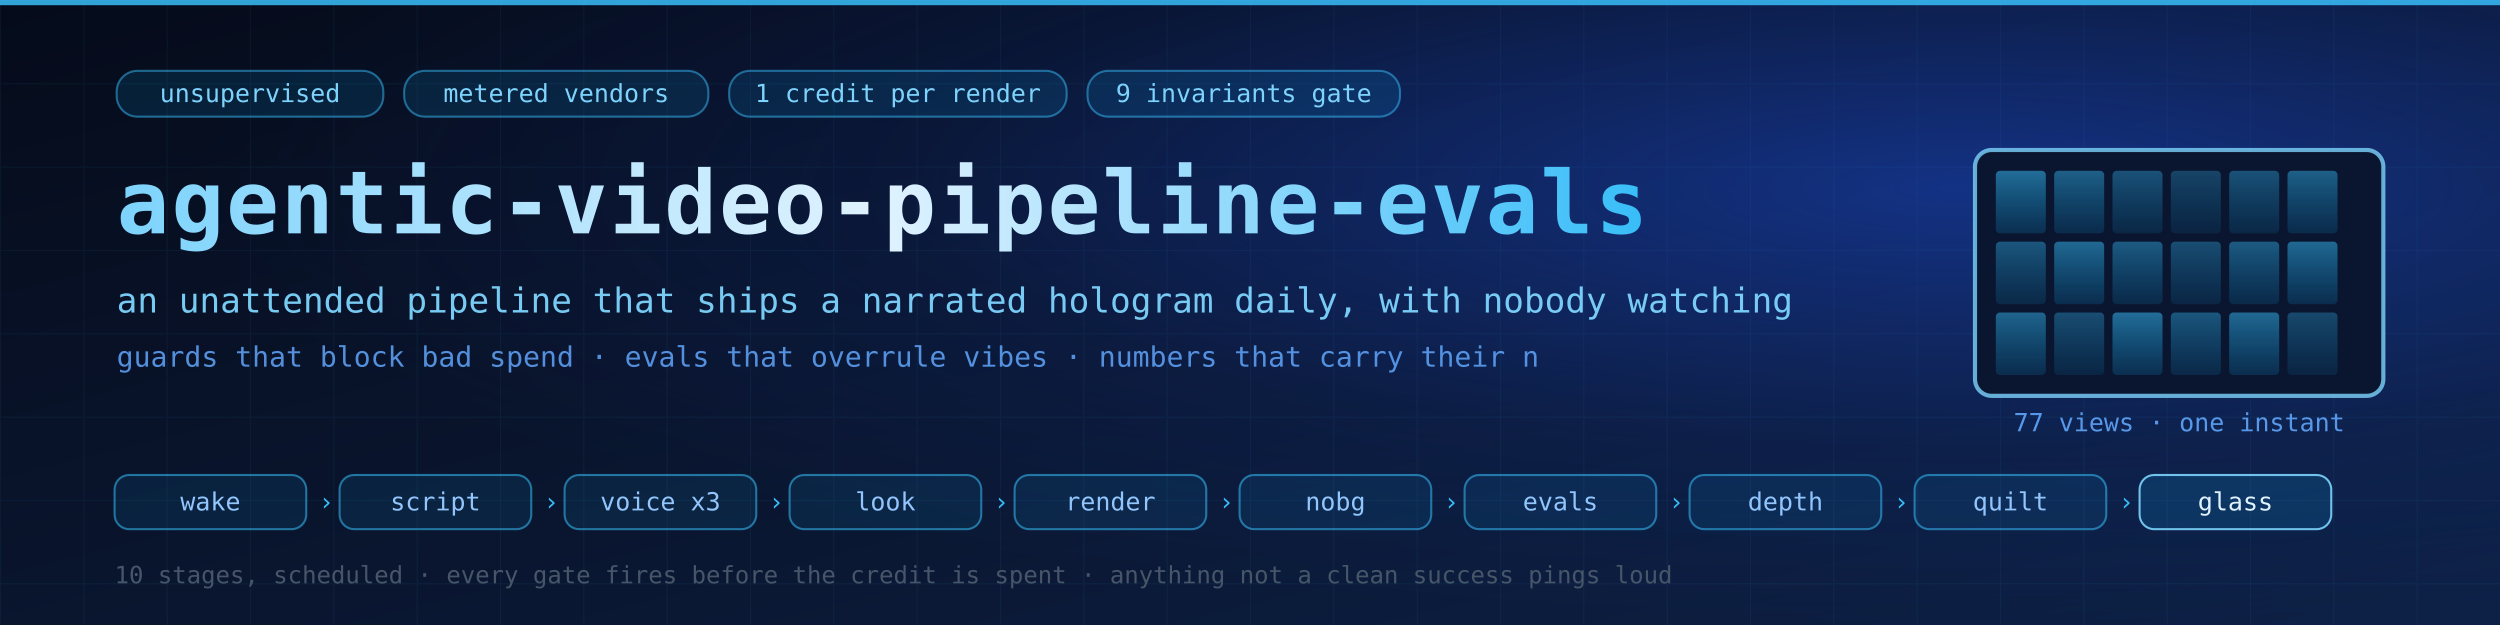
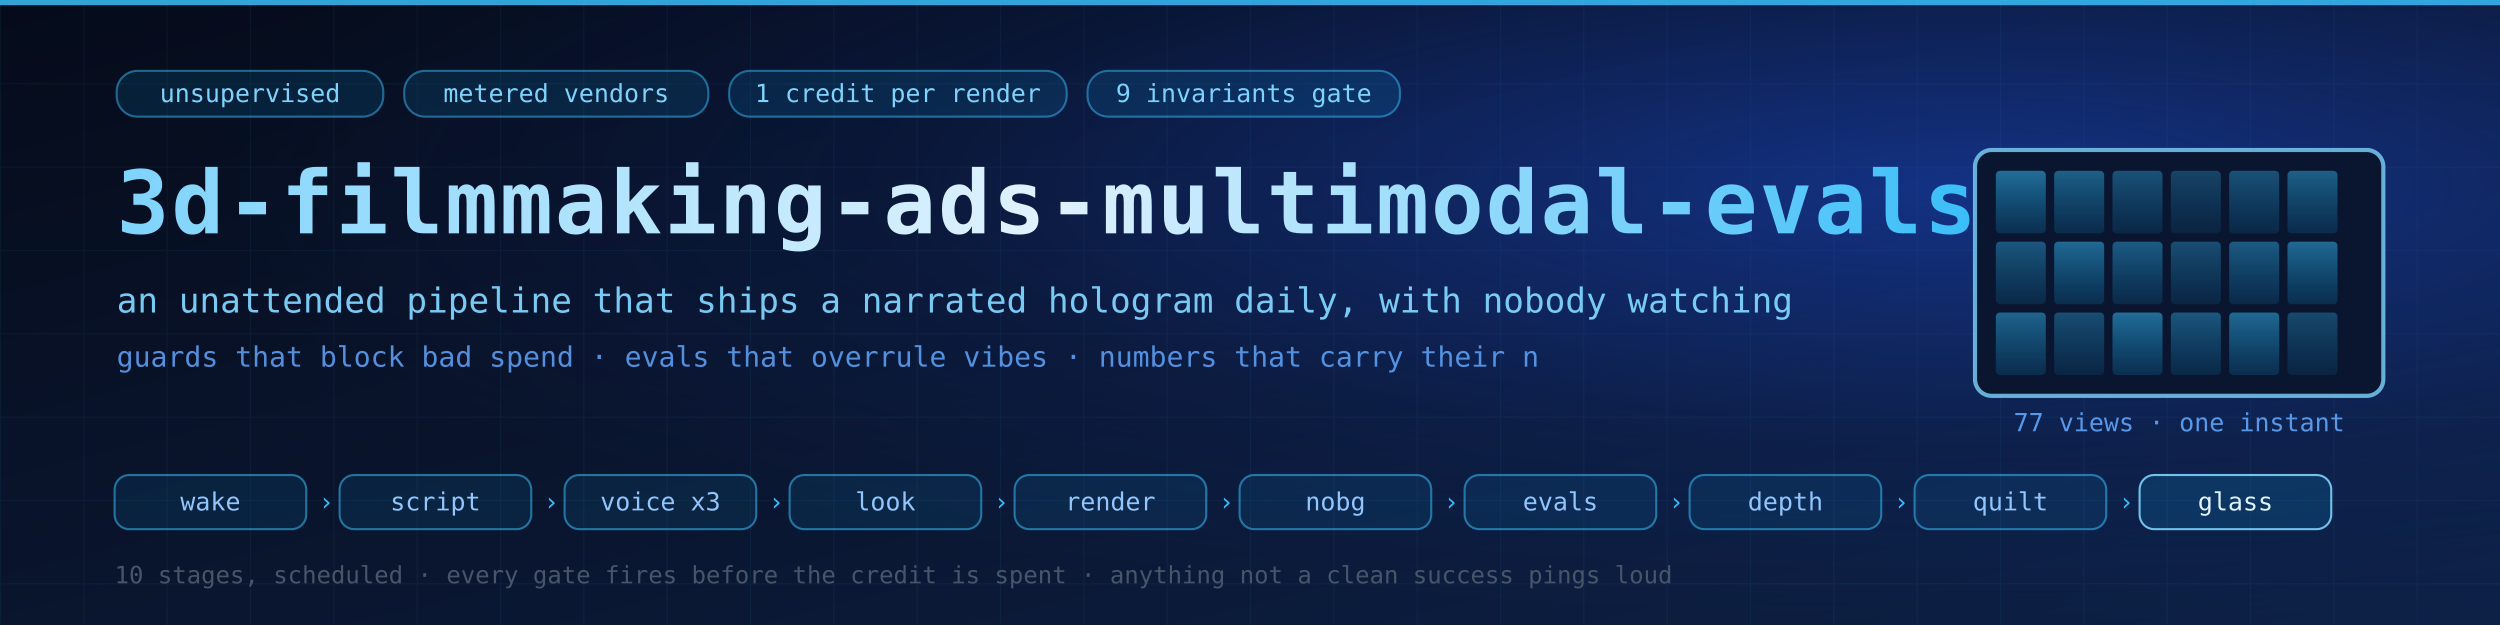
- <svg xmlns="http://www.w3.org/2000/svg" width="1200" height="300" viewBox="0 0 1200 300" role="img" aria-label="agentic video pipeline evals">
+ <svg xmlns="http://www.w3.org/2000/svg" width="1200" height="300" viewBox="0 0 1200 300" role="img" aria-label="3d filmmaking ads multimodal evals">
  <defs>
    <linearGradient id="bg" x1="0" y1="0" x2="1" y2="1">
      <stop offset="0%" stop-color="#050b1a" />
      <stop offset="55%" stop-color="#0a1630" />
      <stop offset="100%" stop-color="#0d2147" />
    </linearGradient>
    <linearGradient id="title" x1="0" y1="0" x2="1" y2="0">
      <stop offset="0%" stop-color="#7dd3fc" />
      <stop offset="50%" stop-color="#e0f2fe" />
      <stop offset="100%" stop-color="#38bdf8" />
    </linearGradient>
    <radialGradient id="glow" cx="78%" cy="30%" r="70%">
      <stop offset="0%" stop-color="#1d4ed8" stop-opacity=".5" />
      <stop offset="60%" stop-color="#1d4ed8" stop-opacity=".1" />
      <stop offset="100%" stop-color="#1d4ed8" stop-opacity="0" />
    </radialGradient>
    <pattern id="grid" width="40" height="40" patternUnits="userSpaceOnUse">
      <path d="M 40 0 L 0 0 0 40" fill="none" stroke="#38bdf8" stroke-opacity=".06" stroke-width="1" />
    </pattern>
    <linearGradient id="tile" x1="0" y1="0" x2="0" y2="1">
      <stop offset="0%" stop-color="#38bdf8" stop-opacity=".55" />
      <stop offset="100%" stop-color="#0ea5e9" stop-opacity=".18" />
    </linearGradient>
  </defs>
  <rect width="1200" height="300" fill="url(#bg)" />
  <rect width="1200" height="300" fill="url(#grid)" />
  <rect width="1200" height="300" fill="url(#glow)" />
  <rect x="0" y="0" width="1200" height="2.5" fill="#38bdf8" opacity=".85" />
  <g font-family="ui-monospace, SFMono-Regular, Menlo, monospace" font-size="12">
    <rect x="56" y="34" rx="10" width="128" height="22" fill="#0ea5e9" fill-opacity=".13" stroke="#38bdf8" stroke-opacity=".5" />
    <text x="120" y="49" fill="#7dd3fc" text-anchor="middle">unsupervised</text>
    <rect x="194" y="34" rx="10" width="146" height="22" fill="#0ea5e9" fill-opacity=".13" stroke="#38bdf8" stroke-opacity=".5" />
    <text x="267" y="49" fill="#7dd3fc" text-anchor="middle">metered vendors</text>
    <rect x="350" y="34" rx="10" width="162" height="22" fill="#0ea5e9" fill-opacity=".13" stroke="#38bdf8" stroke-opacity=".5" />
    <text x="431" y="49" fill="#7dd3fc" text-anchor="middle">1 credit per render</text>
    <rect x="522" y="34" rx="10" width="150" height="22" fill="#0ea5e9" fill-opacity=".13" stroke="#38bdf8" stroke-opacity=".5" />
    <text x="597" y="49" fill="#7dd3fc" text-anchor="middle">9 invariants gate</text>
  </g>
-   <text x="56" y="112" font-family="ui-monospace, SFMono-Regular, Menlo, monospace" font-size="42" font-weight="700" fill="url(#title)" letter-spacing="1">agentic-video-pipeline-evals</text>
+   <text x="56" y="112" font-family="ui-monospace, SFMono-Regular, Menlo, monospace" font-size="42" font-weight="700" fill="url(#title)" letter-spacing="1">3d-filmmaking-ads-multimodal-evals</text>
  <text x="56" y="150" font-family="ui-monospace, SFMono-Regular, Menlo, monospace" font-size="16.5" fill="#7dd3fc" opacity=".95">an unattended pipeline that ships a narrated hologram daily, with nobody watching</text>
  <text x="56" y="176" font-family="ui-monospace, SFMono-Regular, Menlo, monospace" font-size="13.5" fill="#60a5fa" opacity=".85">guards that block bad spend · evals that overrule vibes · numbers that carry their n</text>
  <g>
    <rect x="948" y="72" width="196" height="118" rx="8" fill="#0a1630" stroke="#7dd3fc" stroke-opacity=".8" stroke-width="2" />
    <g>
      <rect x="958" y="82" width="24" height="30" rx="2" fill="url(#tile)" opacity=".95" />
      <rect x="986" y="82" width="24" height="30" rx="2" fill="url(#tile)" opacity=".8" />
      <rect x="1014" y="82" width="24" height="30" rx="2" fill="url(#tile)" opacity=".65" />
      <rect x="1042" y="82" width="24" height="30" rx="2" fill="url(#tile)" opacity=".5" />
      <rect x="1070" y="82" width="24" height="30" rx="2" fill="url(#tile)" opacity=".65" />
      <rect x="1098" y="82" width="24" height="30" rx="2" fill="url(#tile)" opacity=".8" />
      <rect x="958" y="116" width="24" height="30" rx="2" fill="url(#tile)" opacity=".7" />
      <rect x="986" y="116" width="24" height="30" rx="2" fill="url(#tile)" opacity=".9" />
      <rect x="1014" y="116" width="24" height="30" rx="2" fill="url(#tile)" opacity=".75" />
      <rect x="1042" y="116" width="24" height="30" rx="2" fill="url(#tile)" opacity=".6" />
      <rect x="1070" y="116" width="24" height="30" rx="2" fill="url(#tile)" opacity=".75" />
      <rect x="1098" y="116" width="24" height="30" rx="2" fill="url(#tile)" opacity=".9" />
      <rect x="958" y="150" width="24" height="30" rx="2" fill="url(#tile)" opacity=".85" />
      <rect x="986" y="150" width="24" height="30" rx="2" fill="url(#tile)" opacity=".6" />
      <rect x="1014" y="150" width="24" height="30" rx="2" fill="url(#tile)" opacity=".95" />
      <rect x="1042" y="150" width="24" height="30" rx="2" fill="url(#tile)" opacity=".7" />
      <rect x="1070" y="150" width="24" height="30" rx="2" fill="url(#tile)" opacity=".9" />
      <rect x="1098" y="150" width="24" height="30" rx="2" fill="url(#tile)" opacity=".55" />
    </g>
    <text x="1046" y="207" font-family="ui-monospace, Menlo, monospace" font-size="12" fill="#60a5fa" text-anchor="middle" opacity=".9">77 views · one instant</text>
  </g>
  <g font-family="ui-monospace, SFMono-Regular, Menlo, monospace" font-size="12">
    <rect x="55" y="228" rx="7" width="92" height="26" fill="#0ea5e9" fill-opacity=".10" stroke="#38bdf8" stroke-opacity=".55" />
    <text x="101" y="245" fill="#93c5fd" text-anchor="middle">wake</text>
    <text x="153" y="245" fill="#38bdf8">›</text>
    <rect x="163" y="228" rx="7" width="92" height="26" fill="#0ea5e9" fill-opacity=".10" stroke="#38bdf8" stroke-opacity=".55" />
    <text x="209" y="245" fill="#93c5fd" text-anchor="middle">script</text>
    <text x="261" y="245" fill="#38bdf8">›</text>
    <rect x="271" y="228" rx="7" width="92" height="26" fill="#0ea5e9" fill-opacity=".10" stroke="#38bdf8" stroke-opacity=".55" />
    <text x="317" y="245" fill="#93c5fd" text-anchor="middle">voice x3</text>
    <text x="369" y="245" fill="#38bdf8">›</text>
    <rect x="379" y="228" rx="7" width="92" height="26" fill="#0ea5e9" fill-opacity=".10" stroke="#38bdf8" stroke-opacity=".55" />
    <text x="425" y="245" fill="#93c5fd" text-anchor="middle">look</text>
    <text x="477" y="245" fill="#38bdf8">›</text>
    <rect x="487" y="228" rx="7" width="92" height="26" fill="#0ea5e9" fill-opacity=".10" stroke="#38bdf8" stroke-opacity=".55" />
    <text x="533" y="245" fill="#93c5fd" text-anchor="middle">render</text>
    <text x="585" y="245" fill="#38bdf8">›</text>
    <rect x="595" y="228" rx="7" width="92" height="26" fill="#0ea5e9" fill-opacity=".10" stroke="#38bdf8" stroke-opacity=".55" />
    <text x="641" y="245" fill="#93c5fd" text-anchor="middle">nobg</text>
    <text x="693" y="245" fill="#38bdf8">›</text>
    <rect x="703" y="228" rx="7" width="92" height="26" fill="#0ea5e9" fill-opacity=".10" stroke="#38bdf8" stroke-opacity=".55" />
    <text x="749" y="245" fill="#93c5fd" text-anchor="middle">evals</text>
    <text x="801" y="245" fill="#38bdf8">›</text>
    <rect x="811" y="228" rx="7" width="92" height="26" fill="#0ea5e9" fill-opacity=".10" stroke="#38bdf8" stroke-opacity=".55" />
    <text x="857" y="245" fill="#93c5fd" text-anchor="middle">depth</text>
    <text x="909" y="245" fill="#38bdf8">›</text>
    <rect x="919" y="228" rx="7" width="92" height="26" fill="#0ea5e9" fill-opacity=".10" stroke="#38bdf8" stroke-opacity=".55" />
    <text x="965" y="245" fill="#93c5fd" text-anchor="middle">quilt</text>
    <text x="1017" y="245" fill="#38bdf8">›</text>
    <rect x="1027" y="228" rx="7" width="92" height="26" fill="#0ea5e9" fill-opacity=".16" stroke="#7dd3fc" stroke-opacity=".9" />
    <text x="1073" y="245" fill="#e0f2fe" text-anchor="middle">glass</text>
  </g>
  <text x="55" y="280" font-family="ui-monospace, Menlo, monospace" font-size="11.5" fill="#475569">10 stages, scheduled · every gate fires before the credit is spent · anything not a clean success pings loud</text>
</svg>
